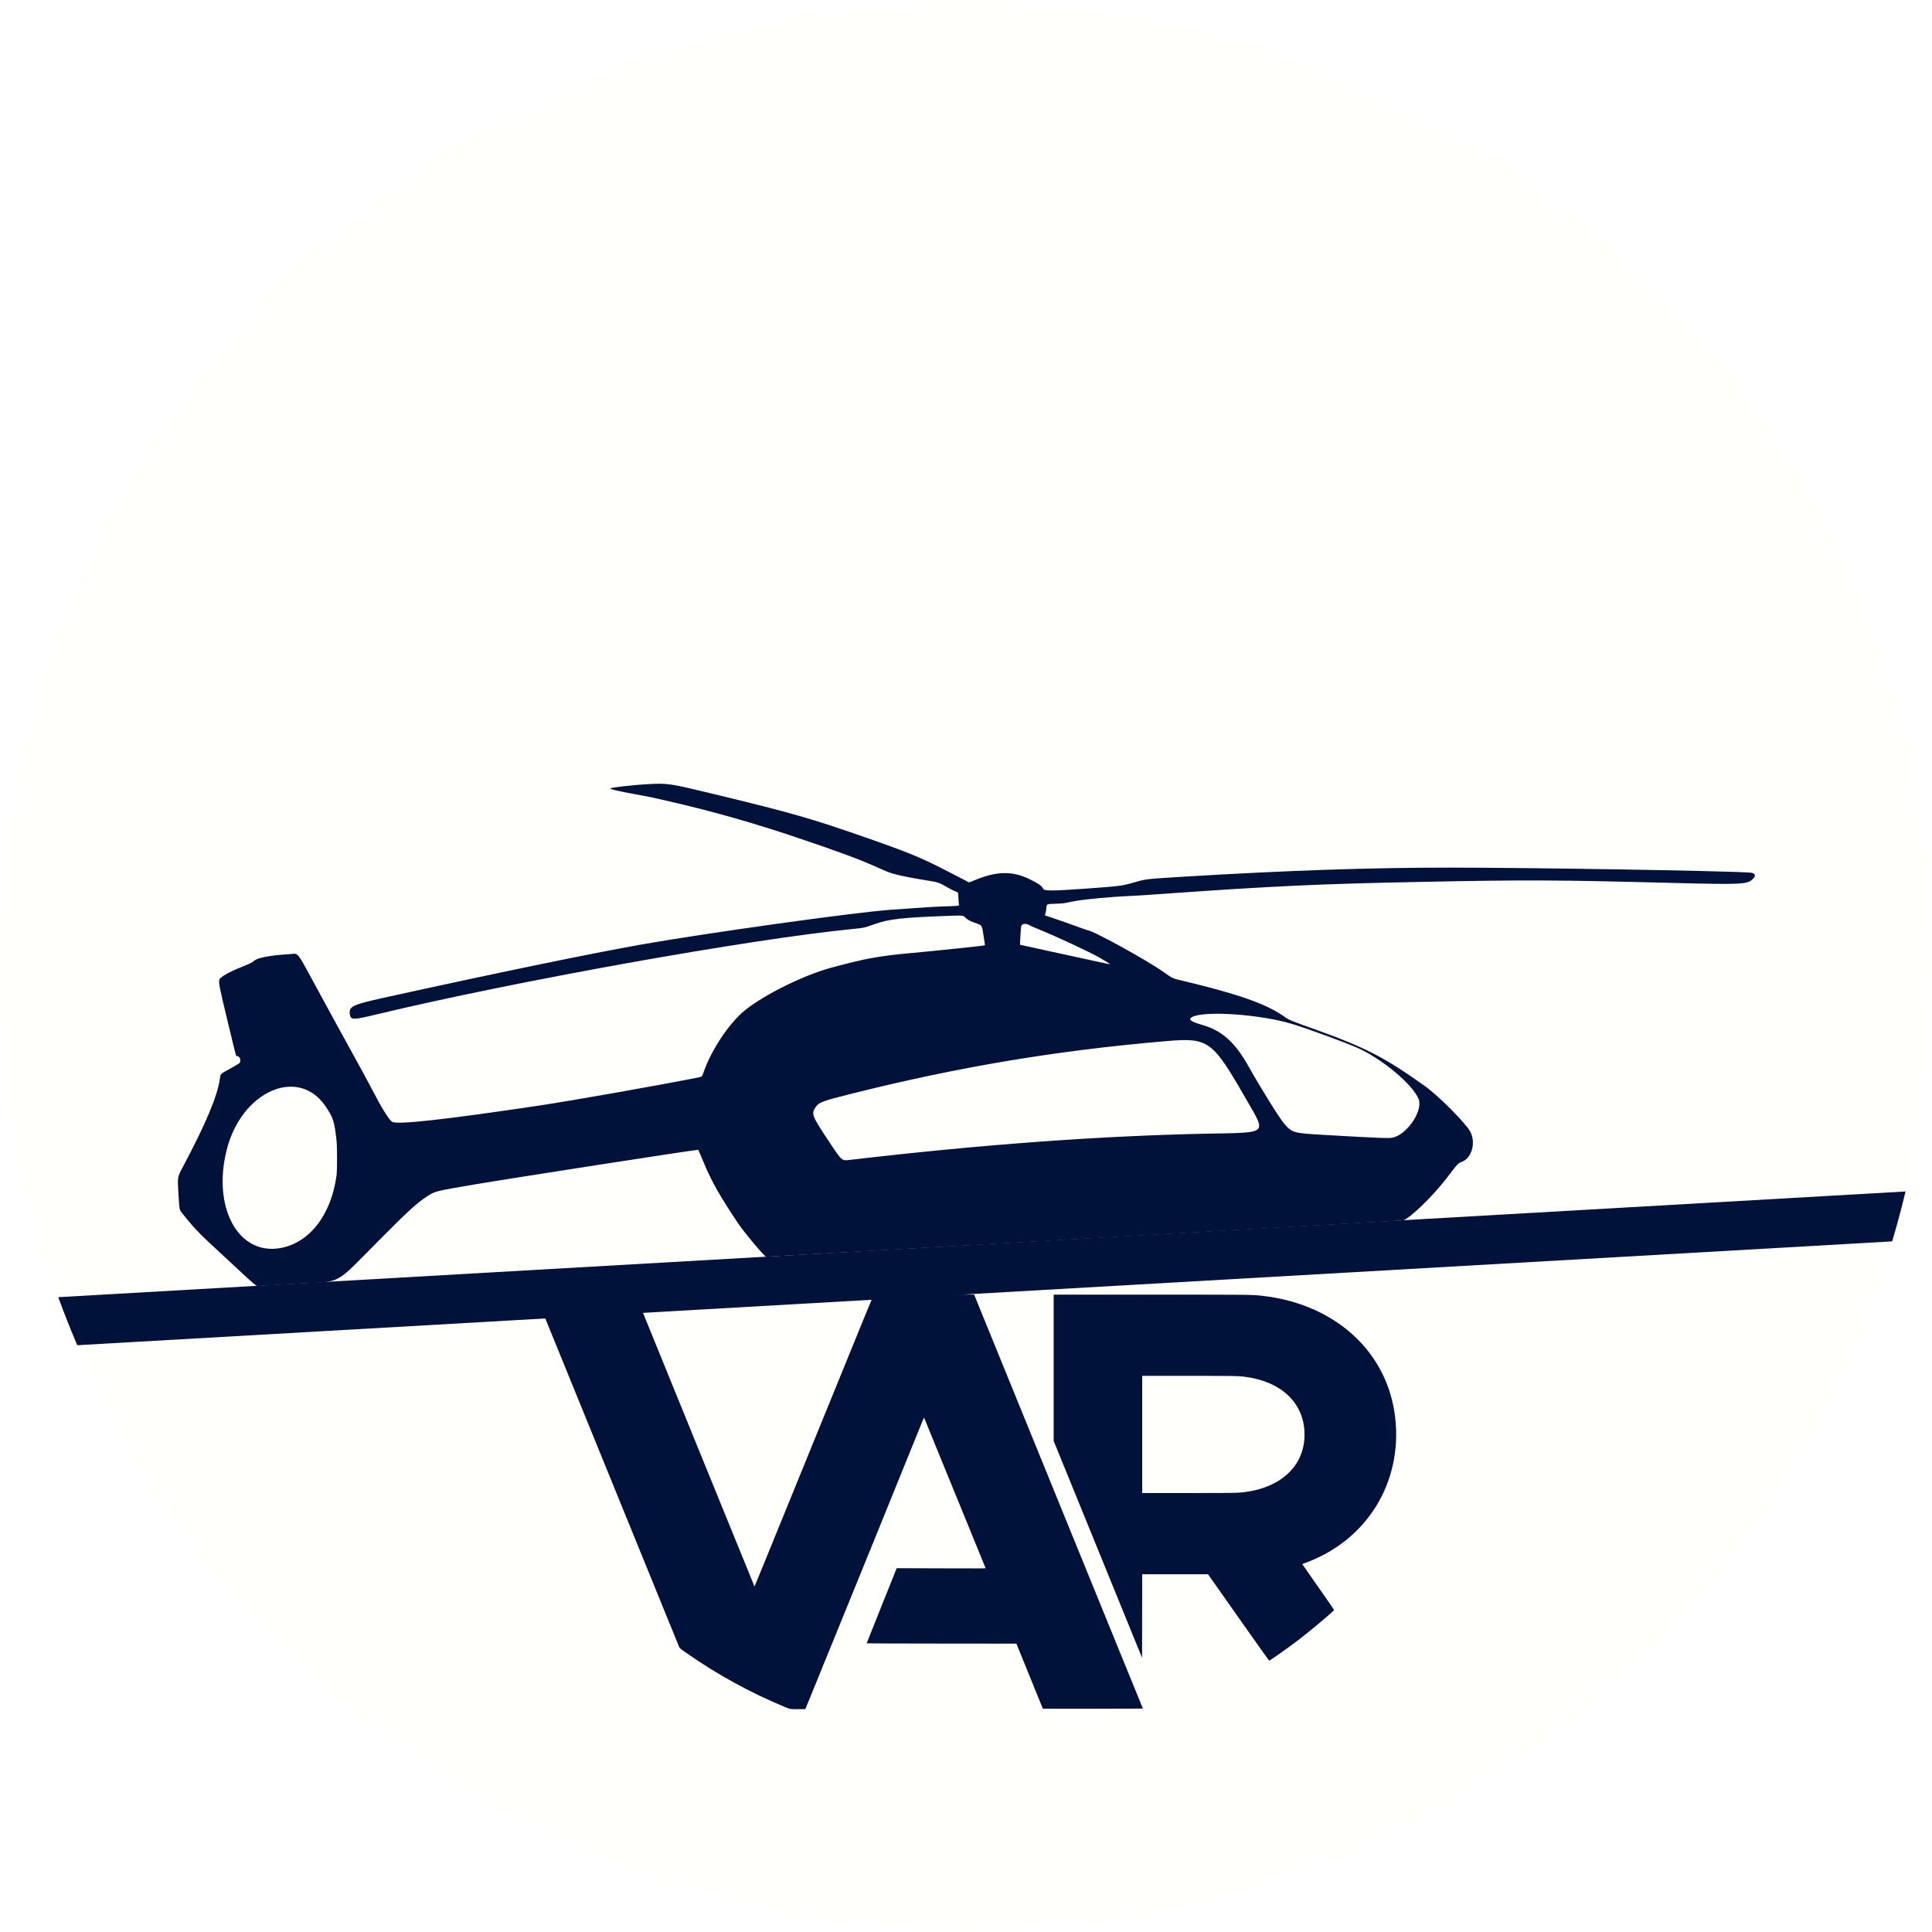
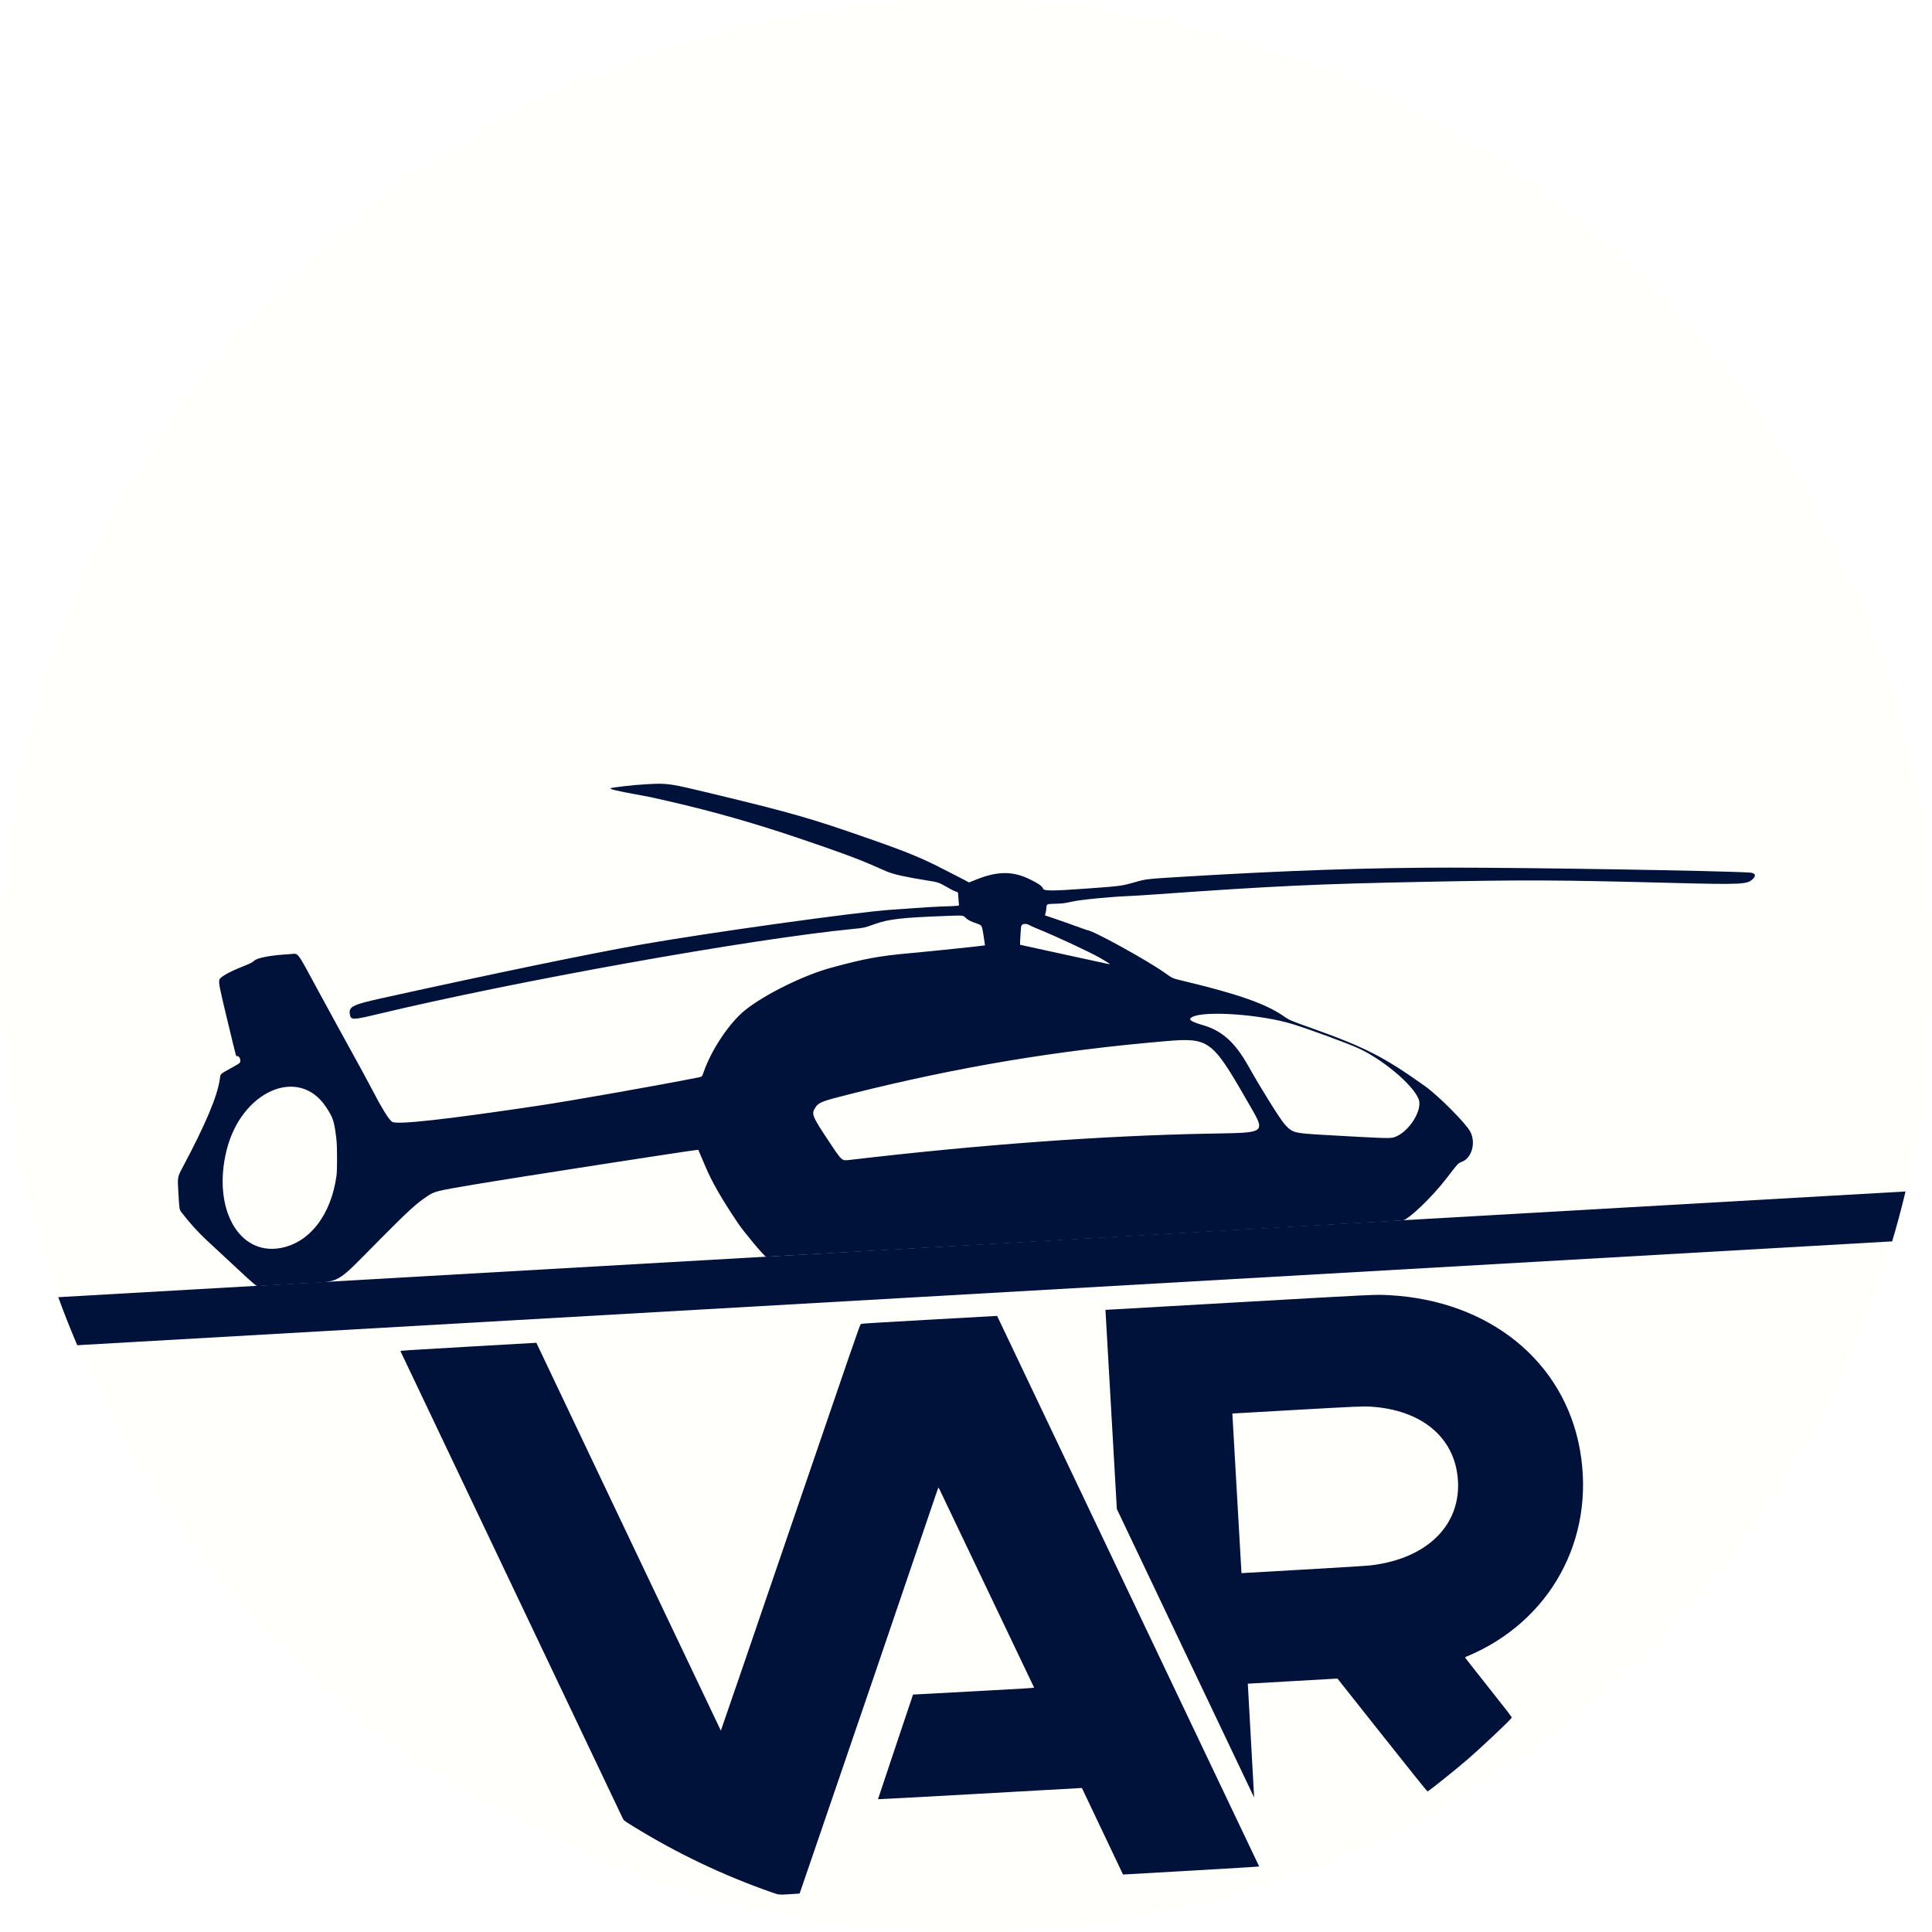
<svg xmlns="http://www.w3.org/2000/svg" viewBox="0 0 512 512" width="512" height="512">
  <defs>
    <clipPath id="mp">
      <circle cx="256" cy="256" r="256" />
    </clipPath>
  </defs>
  <g clip-path="url(#mp)">
    <circle cx="256" cy="256" r="256" fill="#FFFFFC" />
    <g fill="#00113A" transform="translate(47.00,207.72) scale(0.418)">
      <path d="M35.7 305.27C27.86 297.99 20 290.67 18.23 289.02C12.94 284.07 7.26 277.76 2.59 271.63C1.3 269.94 1.3 269.94 0.67 259.67C0.04 249.4 0.04 249.4 3.21 243.43C17.85 215.93 25.31 198.26 26.9 187.33C27.45 183.58 26.65 184.36 34.25 180.13C39.92 176.97 39.91 176.98 39.91 175.49C39.91 173.85 39.02 172.61 37.83 172.6C37.11 172.6 37.81 175.22 31.69 149.81C26.64 128.87 26.11 126.2 26.67 124.15C27.12 122.49 32.62 119.37 41.13 115.95C46.53 113.78 47.49 113.3 48.58 112.26C50.67 110.26 58.97 108.69 71.24 107.99C77.19 107.64 74.98 104.81 89.29 131.15C96.15 143.79 105.73 161.29 110.57 170.04C115.41 178.79 120.75 188.62 122.44 191.88C129.48 205.52 134.23 213.21 136.29 214.34C139.72 216.22 170.18 212.83 229.23 204.01C250.02 200.91 306.75 190.88 330.23 186.17C332.66 185.68 332.66 185.68 333.54 183.12C338.5 168.63 350.1 151.3 360.17 143.32C372.8 133.3 397.13 121.34 414.41 116.63C435.84 110.79 444.66 109.17 464.81 107.34C479.81 105.98 511.76 102.62 512.05 102.38C512.08 102.36 511.65 99.49 511.1 96.01C510.1 89.68 510.1 89.68 506.87 88.58C502.65 87.13 501 86.26 499.45 84.67C498.18 83.37 498.18 83.37 487.88 83.75C459.05 84.82 451.08 85.73 441.9 89.01C435.4 91.33 435.45 91.31 428.8 91.97C362.81 98.45 214.12 125.11 126.21 146.21C111.13 149.83 109.91 149.82 109.35 146.09C108.62 141.18 110.96 140.04 130.7 135.68C199.78 120.43 262.82 107.4 294.63 101.81C336.98 94.36 431.41 81.22 452.54 79.84C455.13 79.67 462.05 79.18 467.91 78.75C473.77 78.33 480.74 77.91 483.41 77.82C496.02 77.41 495.76 77.44 495.55 76.49C495.44 76.03 495.28 74.08 495.18 72.17C495.01 68.69 495.01 68.69 493.75 68.38C493.06 68.2 491.24 67.34 489.71 66.47C482.4 62.32 482.87 62.48 475.05 61.23C461.69 59.09 454.17 57.41 449.82 55.59C448.42 55 444.91 53.47 442.02 52.19C431.61 47.57 418.28 42.66 392.8 34.08C364.87 24.67 339.59 17.5 311.76 11.09C299.95 8.37 299.99 8.38 290.21 6.6C279.38 4.63 274.04 3.36 274.55 2.87C275.14 2.3 289.73 0.65 297.88 0.23C311.16 -0.46 311.55 -0.4 341.15 6.74C389.7 18.46 402.15 22.04 437.97 34.58C462.99 43.33 472.02 47.05 486.52 54.55C489.7 56.2 494.13 58.47 496.36 59.59C498.58 60.72 500.74 61.86 501.14 62.13C501.87 62.62 501.89 62.62 504.82 61.38C519.4 55.23 529.43 55.03 540.79 60.69C546.35 63.46 548.17 64.78 548.98 66.6C549.58 67.97 555.31 67.94 575.92 66.45C598.39 64.83 598.39 64.83 607.34 62.29C614.29 60.32 614.14 60.33 639.56 58.79C703.41 54.93 756.26 53.13 806.36 53.13C858.12 53.13 977.54 55.09 996.82 56.26C1000.43 56.48 1001.17 58.14 998.71 60.49C995.29 63.76 991.43 63.94 948.73 62.85C873.08 60.91 856.08 60.83 788.97 62.17C722.22 63.5 694.67 64.8 620.01 70.11C613.86 70.55 607 70.98 604.77 71.07C591.89 71.59 573.5 73.35 567.47 74.64C561.97 75.82 561.32 75.9 556.36 76.04C551.11 76.19 551.11 76.19 550.94 78.75C550.84 80.16 550.57 81.77 550.34 82.33C550.01 83.11 549.99 83.38 550.24 83.47C550.42 83.53 553.42 84.55 556.9 85.72C560.39 86.9 566.25 88.96 569.93 90.32C573.61 91.67 576.74 92.77 576.89 92.77C580.14 92.77 614.7 111.79 625.81 119.69C630.93 123.34 630.93 123.34 636.87 124.75C672.02 133.12 689.95 139.38 701.29 147.24C705.18 149.93 705.18 149.93 720.24 155.31C752.95 166.98 765.35 173.35 790.99 191.66C799.5 197.73 816.67 214.97 819.64 220.42C823.42 227.36 820.75 237.21 814.42 239.63C811.9 240.59 812.26 240.2 804.25 250.61C795.46 262.02 780.6 276.24 776.87 276.82C775.66 277 373.53 299.94 373.25 299.84C371.87 299.33 359.32 284.34 355.46 278.59C344.66 262.51 338.75 252.16 334.39 241.69C332.21 236.45 330.36 232.1 330.28 232.02C329.97 231.71 213.68 249.73 187.97 254.08C164.08 258.12 163.13 258.35 158.5 261.43C151.54 266.06 146.73 270.44 129.11 288.18C98.73 318.77 105.03 315.29 77.25 316.85C63.91 317.61 52.31 318.29 51.48 318.37C49.96 318.52 49.96 318.52 35.7 305.27ZM65.16 294.35C83.73 291.12 97.51 273.39 100.91 248.38C101.38 244.97 101.37 230.17 100.9 226C99.56 213.99 98.8 211.61 94.02 204.55C76.64 178.83 40.43 194.92 31.18 232.47C22.2 268.91 38.7 298.96 65.16 294.35ZM426.51 238.42C508.82 228.76 585.47 223.14 652.64 221.81C692.24 221.03 690.56 222.48 677.71 200.11C656.08 162.43 653.86 160.82 626.75 163.14C557.73 169.02 495.94 179.34 427.86 196.36C408.78 201.13 406.7 201.91 404.56 205.13C401.84 209.25 402.31 210.47 412.79 226.27C421.54 239.45 421.09 239.05 426.51 238.42ZM771.34 224.12C780.47 221.3 789.76 206.88 786.96 199.86C783.31 190.7 764.16 174.62 748.38 167.48C741.64 164.43 718.63 155.97 707.64 152.51C687.74 146.23 651.12 143.59 643.34 147.88C640.63 149.37 642.43 150.74 649.96 152.91C662.3 156.47 670.56 163.87 679.03 178.98C687.23 193.6 699.29 212.89 702.16 215.99C707.1 221.32 707.66 221.47 727.59 222.62C764.71 224.76 768.81 224.9 771.34 224.12ZM591.15 114.24C591.15 114.08 588 112.11 584.82 110.28C578.3 106.55 556.35 96.34 545.07 91.8C543.08 91 540.82 89.97 540.03 89.52C537.82 88.26 535.19 88.74 534.96 90.44C534.72 92.22 534.14 101.92 534.27 102.04C534.33 102.09 541.55 103.67 550.3 105.55C559.05 107.43 571.61 110.17 578.21 111.63C589.8 114.19 591.15 114.47 591.15 114.24Z" fill-rule="evenodd" />
    </g>
    <g transform="translate(256,330) rotate(-3.275)">
      <rect x="-614.4" y="0" width="1228.8" height="13" fill="#00113A" />
    </g>
-     <g fill="#00113A" transform="translate(142.00,343.03) scale(0.228)">
-       <path d="M289.74 479.69C249.1 462.82 211.02 441.92 174.82 416.64C167.25 411.34 167.25 411.34 166.37 409.23C162.93 400.93 0.18 1.51 0.07 1.11C-0.06 0.62 2.84 0.59 58.01 0.59L116.09 0.59L185.06 170.03C222.99 263.22 254.1 339.51 254.19 339.56C254.28 339.61 285.4 263.37 323.34 170.12C384.28 20.39 392.41 0.59 392.96 0.59C393.29 0.59 393.7 0.46 393.87 0.29C394.06 0.1 413.57 0.02 451.79 0.07L509.42 0.15L544.76 86.85C564.2 134.53 608.31 242.75 642.78 327.34C677.26 411.92 705.52 481.23 705.59 481.35C705.67 481.47 679.54 481.57 647.54 481.57L589.35 481.57L573.97 443.75L558.58 405.93L471.57 405.85C423.71 405.81 384.55 405.68 384.54 405.56C384.54 405.44 392.39 385.74 402 361.78L419.45 318.23L471.2 318.41C515.7 318.56 522.93 318.53 522.79 318.17C522.7 317.94 506.67 278.74 487.17 231.05C467.67 183.37 451.59 144.02 451.43 143.62C451.18 142.97 450.83 143.66 448.49 149.51C443.95 160.87 401.02 266.69 388.38 297.7C381.77 313.92 368.25 347.1 358.35 371.42C348.45 395.75 334.26 430.59 326.81 448.84L313.26 482.01L304.45 482.08C295.64 482.14 295.64 482.14 289.74 479.69ZM816.71 375.56L781.33 325.28L743.07 325.27L704.81 325.27L704.73 373.84L704.66 422.41L653.27 296.34L601.89 170.27L601.89 85.28L601.89 0.29L714.76 0.3C833.83 0.3 832.21 0.29 844 1.6C928.95 11.07 989.75 66.44 998.79 142.58C1007.87 219.03 965.21 287.28 892.44 312.78C891.58 313.08 890.89 313.43 890.89 313.56C890.89 313.69 899.25 325.68 909.48 340.21C925.33 362.72 928.01 366.68 927.69 367.07C925.15 370.14 900.18 391.1 887.5 400.82C876.27 409.42 854.38 424.97 852.46 425.7C852.24 425.79 838.37 406.35 816.71 375.56ZM814.95 230.6C864.01 227.69 894.92 200 893.44 160.28C892.13 125.15 865.53 100.73 822.91 95.56C816.39 94.77 809.35 94.67 758.26 94.67L704.81 94.66L704.81 162.78L704.81 230.91L757.37 230.9C789.22 230.9 811.91 230.78 814.95 230.6Z" fill-rule="evenodd" />
+     <g transform="rotate(-3.275 256 256)">
+       <g fill="#00113A" transform="translate(100.52,349.00) scale(0.31097)">
+         <path d="M289.74 479.69C249.1 462.82 211.02 441.92 174.82 416.64C167.25 411.34 167.25 411.34 166.37 409.23C162.93 400.93 0.18 1.51 0.07 1.11C-0.06 0.62 2.84 0.59 58.01 0.59L116.09 0.59L185.06 170.03C222.99 263.22 254.1 339.51 254.19 339.56C254.28 339.61 285.4 263.37 323.34 170.12C384.28 20.39 392.41 0.59 392.96 0.59C393.29 0.59 393.7 0.46 393.87 0.29C394.06 0.1 413.57 0.02 451.79 0.07L509.42 0.15L544.76 86.85C564.2 134.53 608.31 242.75 642.78 327.34C677.26 411.92 705.52 481.23 705.59 481.35C705.67 481.47 679.54 481.57 647.54 481.57L589.35 481.57L573.97 443.75L558.58 405.93L471.57 405.85C423.71 405.81 384.55 405.68 384.54 405.56C384.54 405.44 392.39 385.74 402 361.78L419.45 318.23L471.2 318.41C515.7 318.56 522.93 318.53 522.79 318.17C522.7 317.94 506.67 278.74 487.17 231.05C467.67 183.37 451.59 144.02 451.43 143.62C451.18 142.97 450.83 143.66 448.49 149.51C443.95 160.87 401.02 266.69 388.38 297.7C381.77 313.92 368.25 347.1 358.35 371.42C348.45 395.75 334.26 430.59 326.81 448.84L313.26 482.01L304.45 482.08C295.64 482.14 295.64 482.14 289.74 479.69ZM816.71 375.56L781.33 325.28L743.07 325.27L704.81 325.27L704.73 373.84L704.66 422.41L653.27 296.34L601.89 170.27L601.89 85.28L601.89 0.29L714.76 0.3C833.83 0.3 832.21 0.29 844 1.6C928.95 11.07 989.75 66.44 998.79 142.58C1007.87 219.03 965.21 287.28 892.44 312.78C891.58 313.08 890.89 313.43 890.89 313.56C890.89 313.69 899.25 325.68 909.48 340.21C925.33 362.72 928.01 366.68 927.69 367.07C925.15 370.14 900.18 391.1 887.5 400.82C876.27 409.42 854.38 424.97 852.46 425.7C852.24 425.79 838.37 406.35 816.71 375.56ZM814.95 230.6C864.01 227.69 894.92 200 893.44 160.28C892.13 125.15 865.53 100.73 822.91 95.56C816.39 94.77 809.35 94.67 758.26 94.67L704.81 94.66L704.81 162.78L704.81 230.91L757.37 230.9C789.22 230.9 811.91 230.78 814.95 230.6Z" fill-rule="evenodd" />
+       </g>
    </g>
  </g>
</svg>
